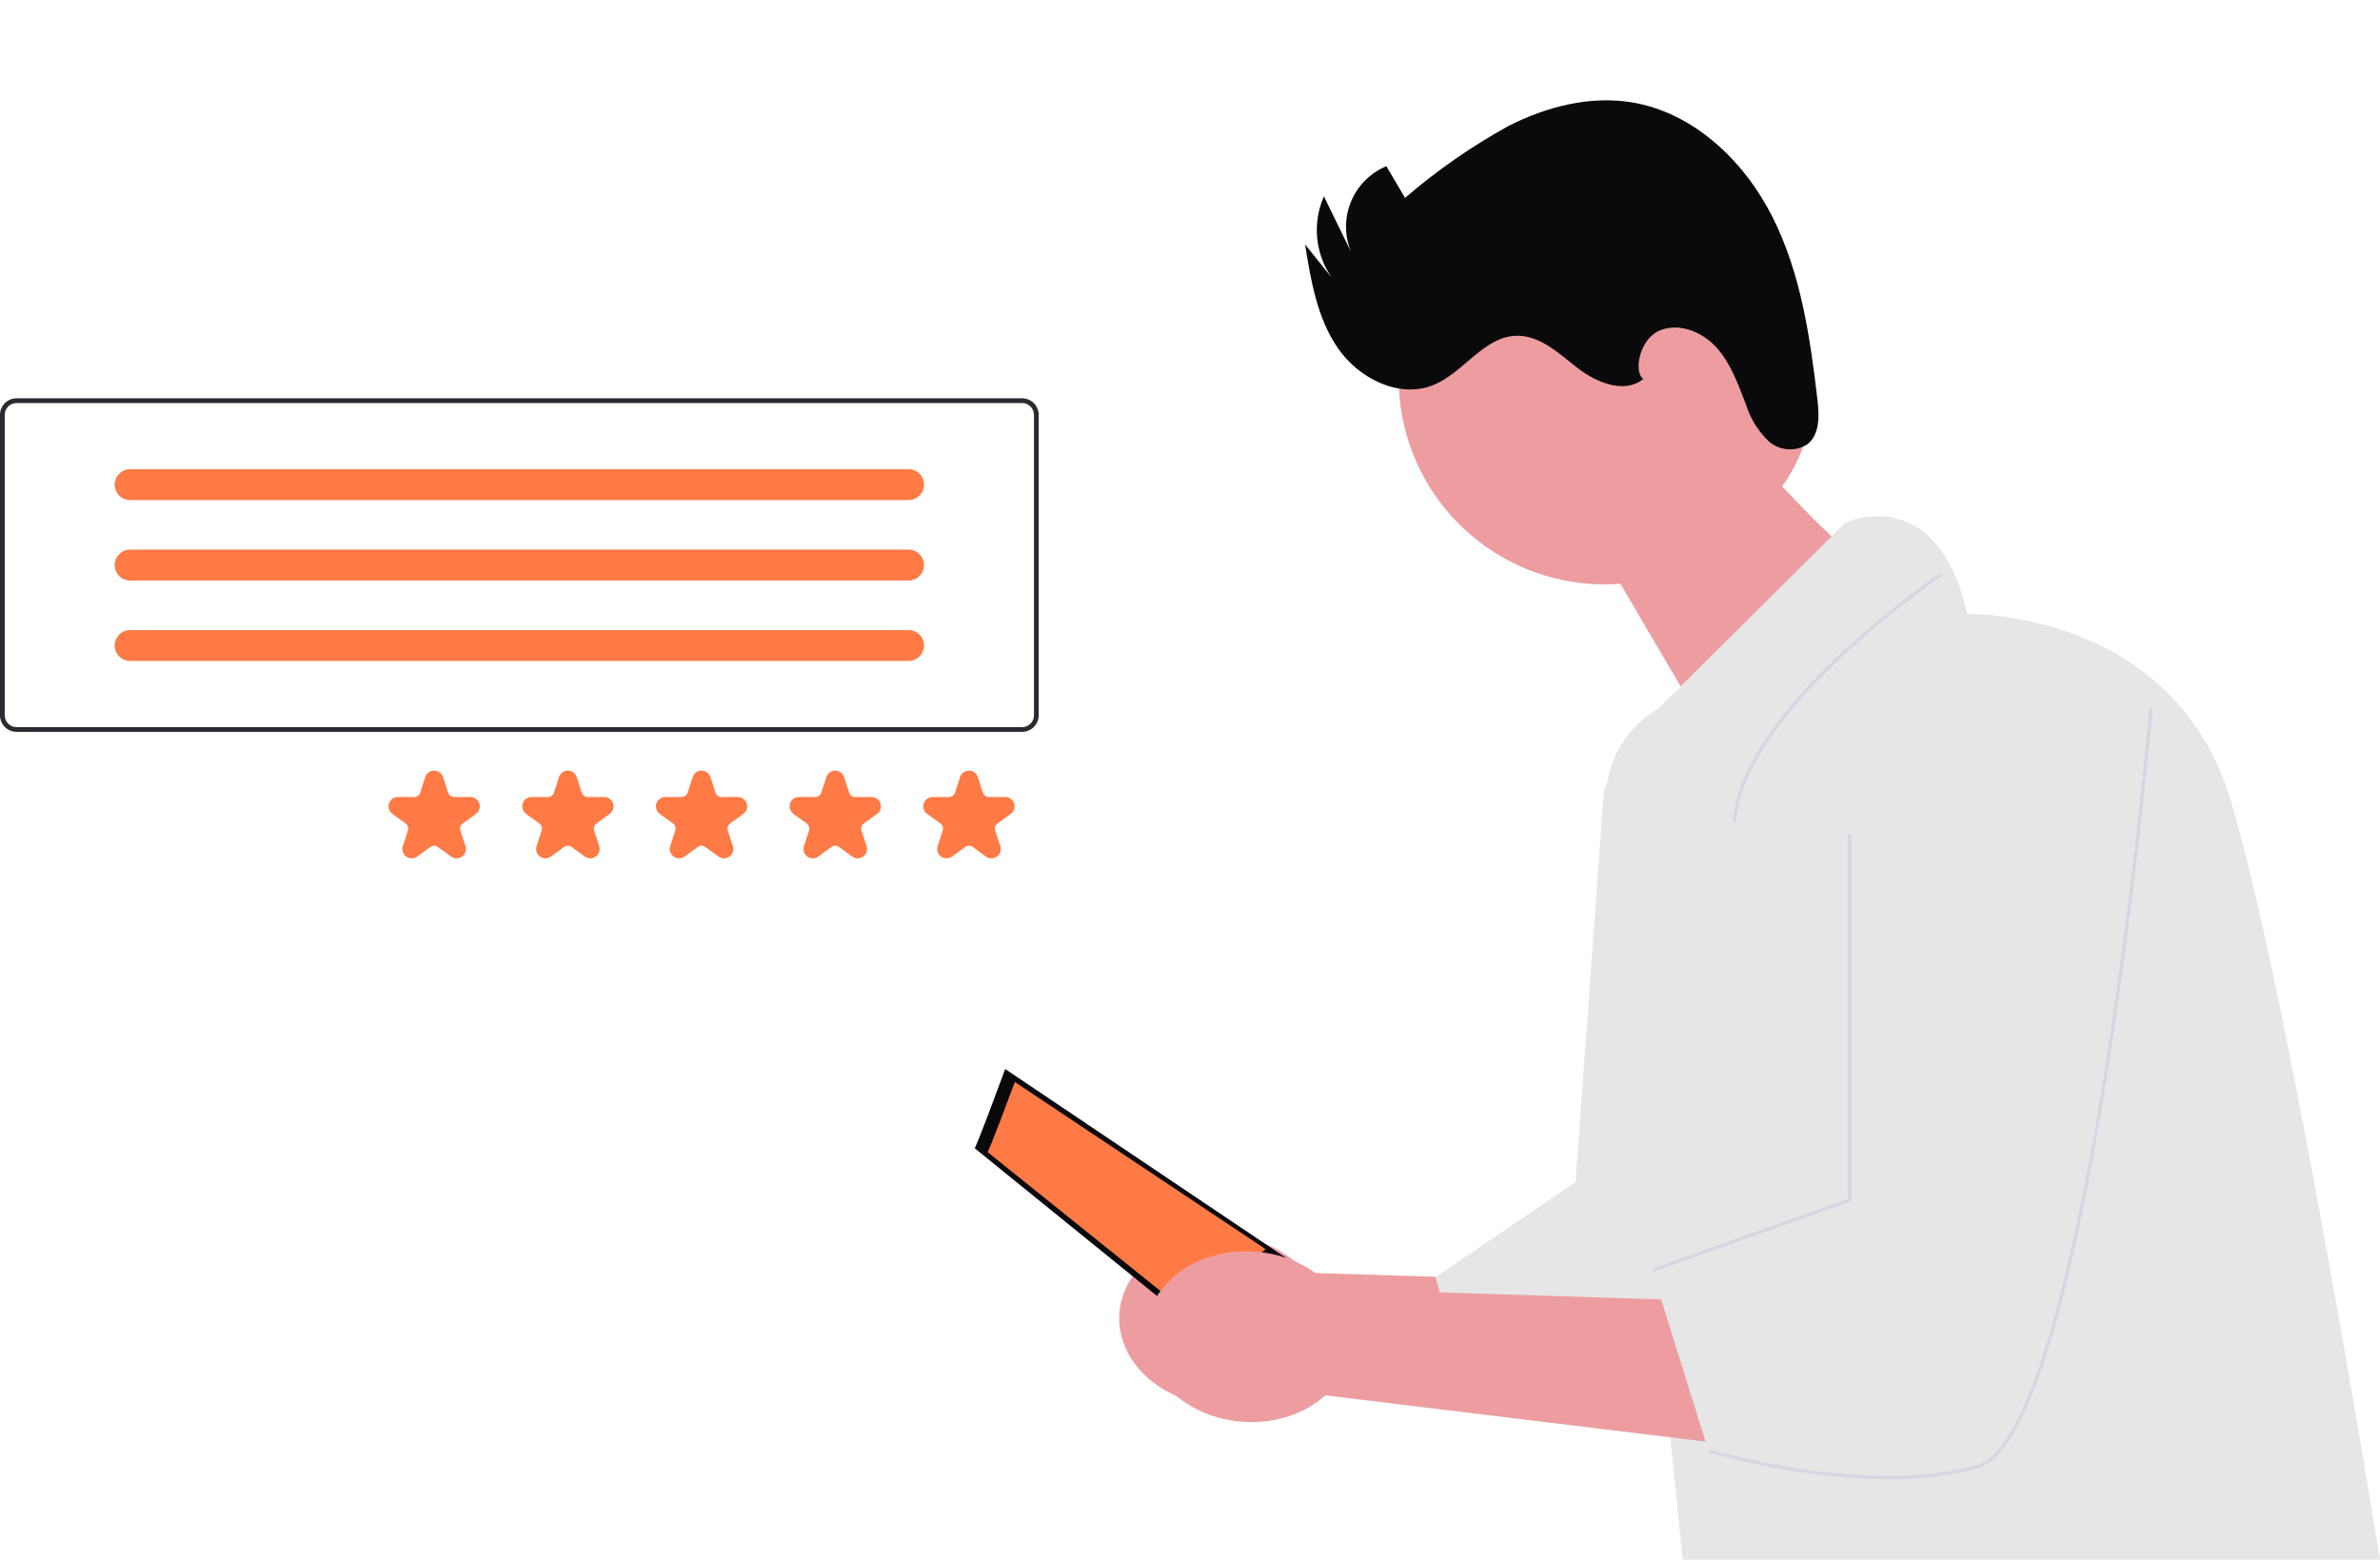
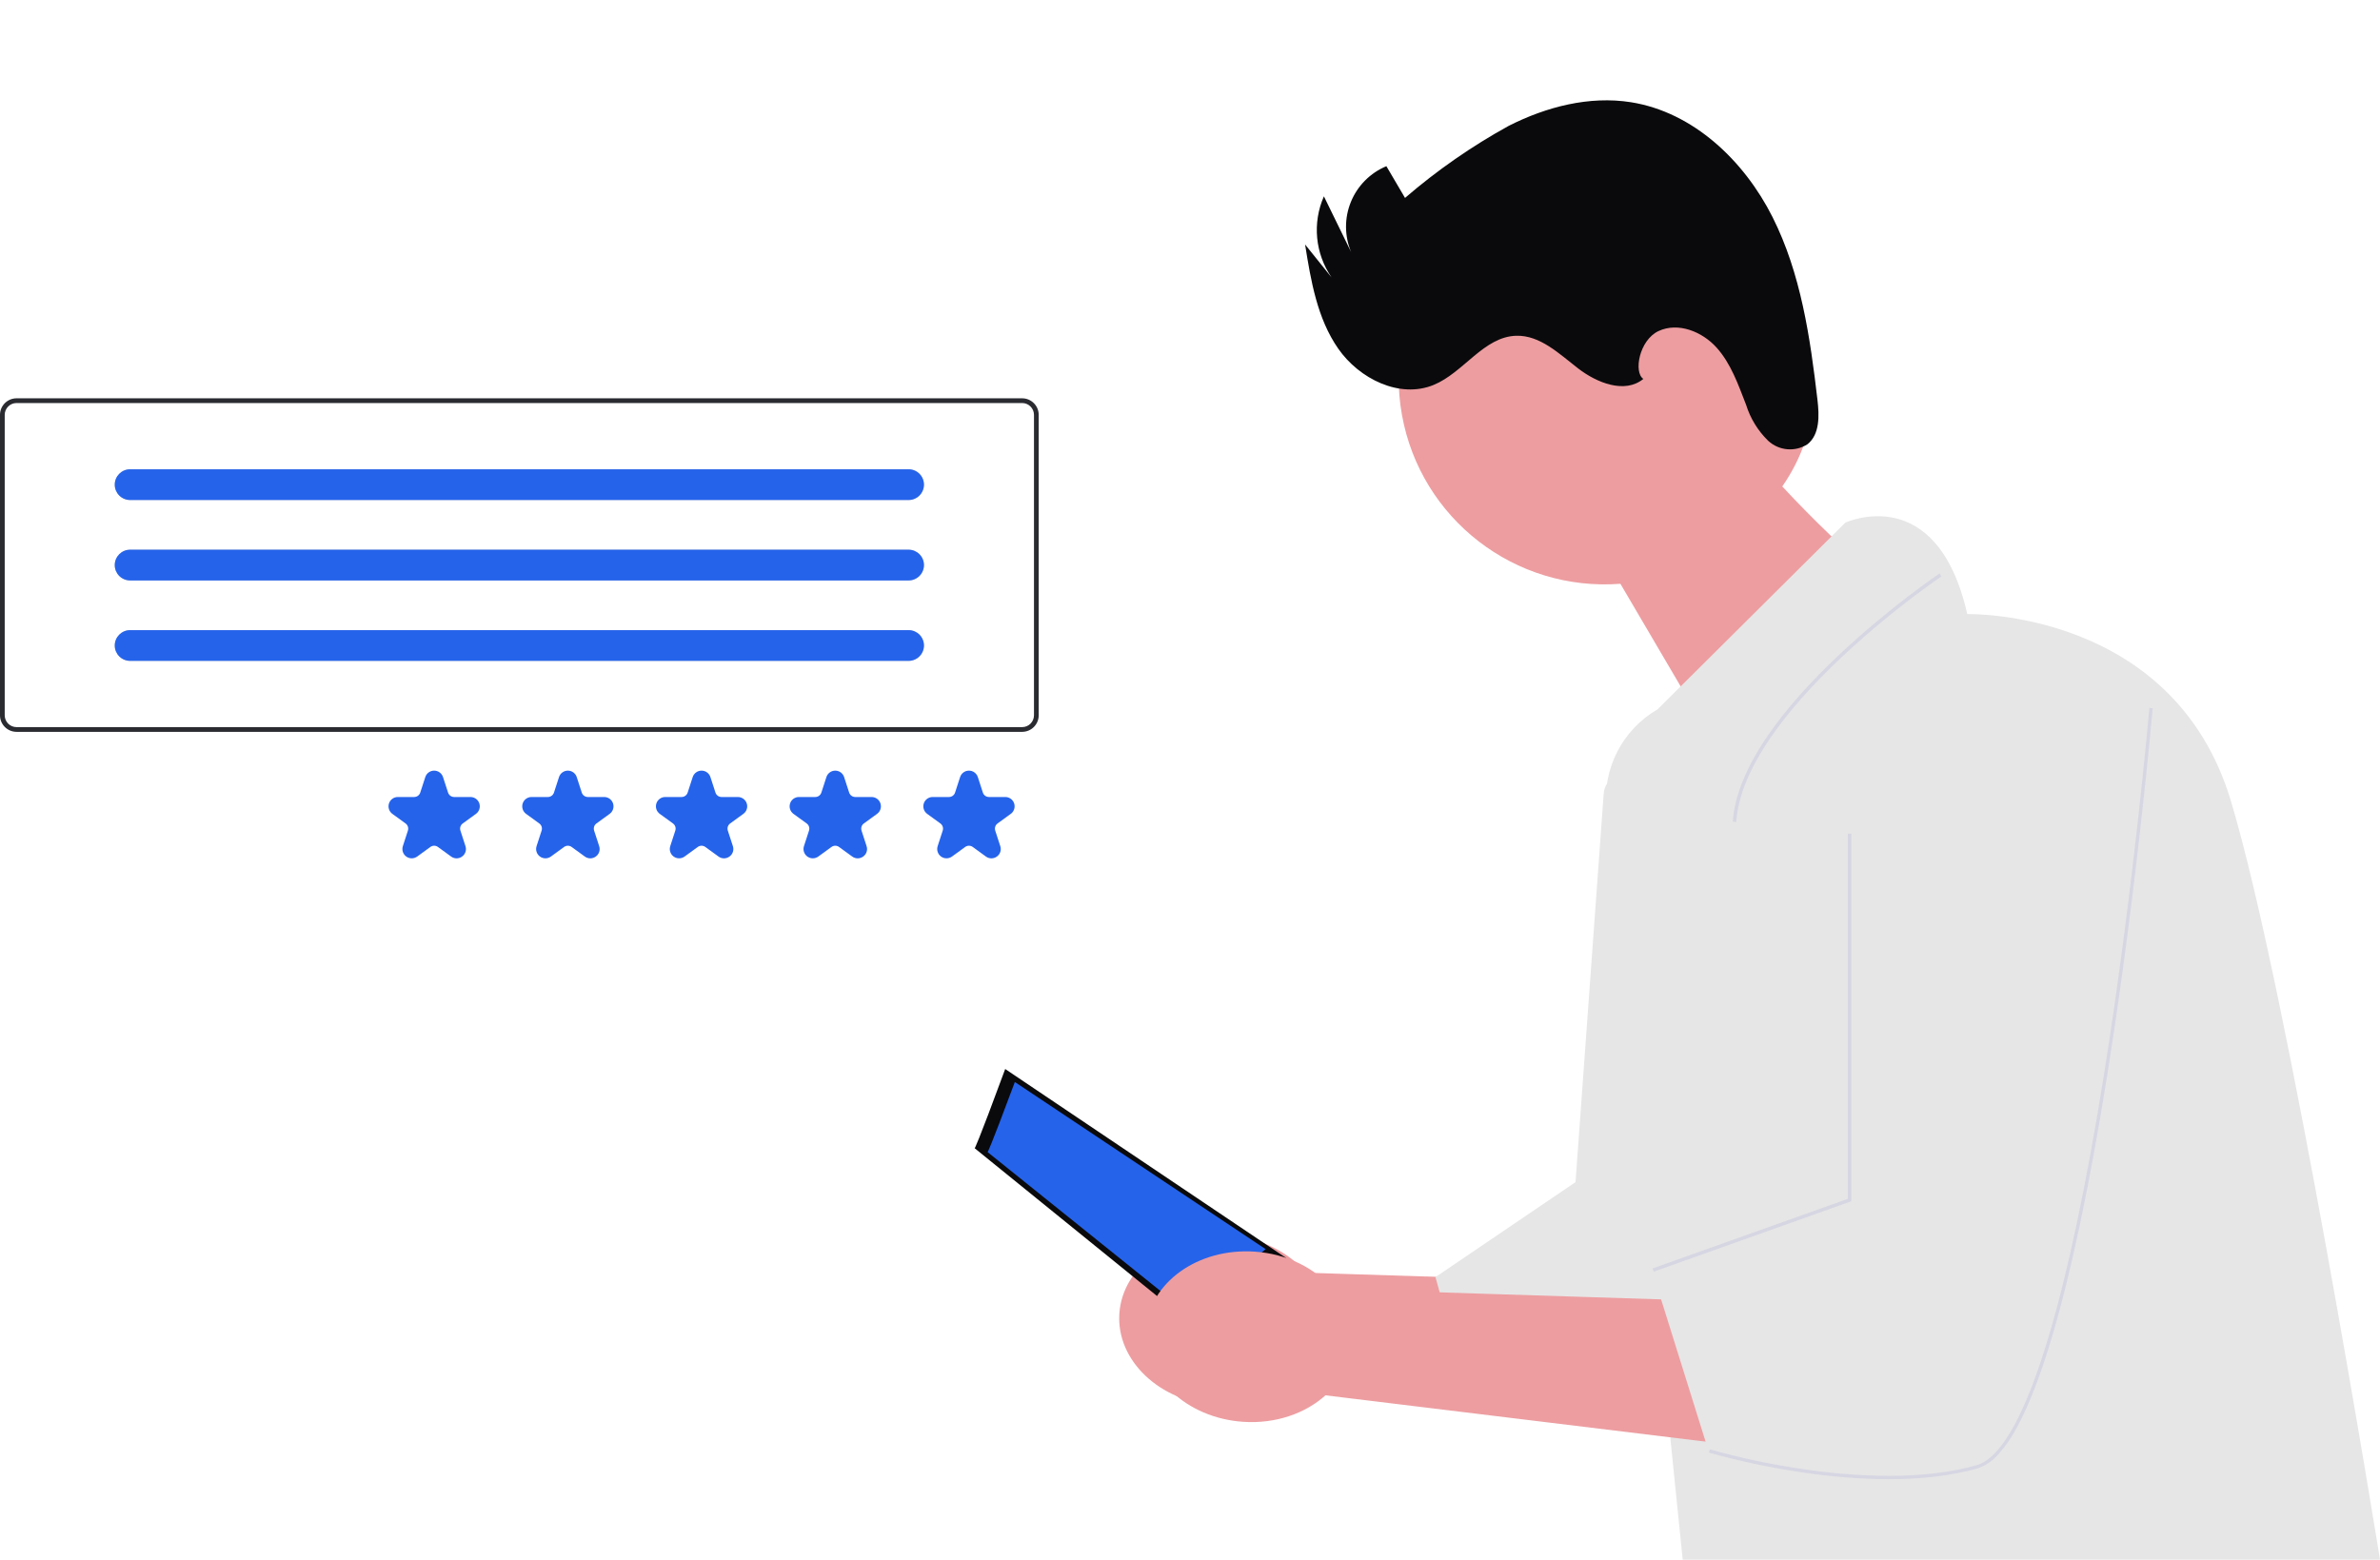
<svg xmlns="http://www.w3.org/2000/svg" viewBox="0 0 960 629.249">
  <g transform="translate(-437 -192.301)">
    <path d="M262.659,385.862l170.828,20.819-19.674-59.02-148.257-4.714c-7.074-8.356-18.392-14.176-31.486-15.06-22.912-1.548-42.523,12.569-43.8,31.529S206.522,395,229.434,396.551C242.528,397.435,254.526,393.19,262.659,385.862Z" transform="translate(698.239 362.822)" fill="#ed9da0" />
    <path d="M221.184,202.109,209.813,358.967l-56.5,38.328,12.3,44.266L320.48,459.793,262.839,212.645l-29.57-16.963a8.082,8.082,0,0,0-12.082,6.427Z" transform="translate(862.694 310.255)" fill="#e6e6e6" />
    <path d="M304.6,72.6a83.081,83.081,0,1,0-70.772,113.737l54.36,92.572,50.653-93.778a469,469,0,0,1-39.718-38.06C314.99,124.162,314.972,98.469,304.6,72.6Z" transform="translate(856.78 241.486)" fill="#ed9da0" />
    <path d="M20.849,206.978,96.6,131.652s36.888-17.214,49.184,36.888c0,0,83.036-2.142,106.319,75.326s60.164,306.169,60.164,306.169H31L.215,247.36A41.783,41.783,0,0,1,20.85,206.977h0Z" transform="translate(1084.737 271.515)" fill="#e6e6e6" />
    <path d="M119.248,230.541c.679-10.247,5.431-21.821,14.122-34.4,6.984-10.1,16.507-20.868,28.305-31.987A364.267,364.267,0,0,1,202,131.476l-.781-1.156c-.05.034-5.106,3.459-12.587,9.188-6.9,5.284-17.345,13.675-27.9,23.62-11.872,11.188-21.463,22.027-28.5,32.215-8.84,12.792-13.675,24.6-14.368,35.106Z" transform="translate(1018.084 293.359)" fill="#d6d6e3" />
    <path d="M316.386,311.7s.693-.474,12.3-31.97l113.279,76.2-34.588,29.536Z" transform="translate(513.772 343.858)" fill="#0A0A0C" />
-     <path d="M316.386,308.014s.619-.419,10.98-28.288L428.52,347.155,397.636,373.3Z" transform="translate(518.98 349.104)" fill="#FF7A45" />
+     <path d="M316.386,308.014s.619-.419,10.98-28.288L428.52,347.155,397.636,373.3Z" transform="translate(518.98 349.104)" fill="#2563EB" />
    <path d="M254.95,390.561l170.83,20.821-19.674-59.02-148.257-4.714c-7.074-8.356-18.392-14.176-31.486-15.06-22.912-1.548-42.523,12.569-43.8,31.529s16.253,35.585,39.166,37.132c13.094.884,25.093-3.361,33.226-10.689Z" transform="translate(716.694 364.676)" fill="#ed9da0" />
    <path d="M137.925,377.715V232.781S173.746,109.1,265.748,172.259c0,0-26.366,298.045-72.263,310.839s-111.12-6.5-111.12-6.5L60.1,405.408Z" transform="translate(1043.723 300.901)" fill="#e6e6e6" />
    <path d="M132.211,478.553c13.507,0,25.521-1.46,35.714-4.34a18.985,18.985,0,0,0,8.443-5.7,55.666,55.666,0,0,0,7.785-11.4c4.731-8.792,9.447-21.074,14.015-36.5,7.68-25.942,15.1-61.175,22.063-104.724,3.416-21.378,8.564-56.482,13.687-102.307,3.064-27.405,4.689-45.892,4.7-46.076l-1.327-.118c-.016.179-1.636,18.659-4.7,46.05-2.826,25.279-7.493,63.537-13.678,102.241-6.952,43.491-14.361,78.666-22.026,104.549-4.543,15.341-9.222,27.535-13.909,36.245-5.091,9.46-10.277,14.992-15.413,16.444-10.112,2.858-22.056,4.3-35.5,4.29a241.35,241.35,0,0,1-34.925-2.784,295.841,295.841,0,0,1-37.165-7.905l-.378,1.292a297.328,297.328,0,0,0,37.35,7.947,242.668,242.668,0,0,0,35.12,2.8Z" transform="translate(1066.692 310.524)" fill="#d6d6e3" />
    <path d="M153.363,388.354l79.69-28.4V211.675h-1.39V358.968L152.9,387.04Z" transform="translate(950.695 316.997)" fill="#d6d6e3" />
    <path d="M79.231,57.444C88.769,56.2,95.959,65.972,99.3,74.979s5.879,19.518,14.169,24.388c11.328,6.657,25.82-1.351,38.774.846,14.627,2.488,24.14,17.983,24.882,32.8s-5.151,29.069-10.938,42.733l-2.02-16.981a33.668,33.668,0,0,1-14.711,29.429l2.606-24.915a26.442,26.442,0,0,1-30.421,21.876l.409-14.844A245.268,245.268,0,0,1,71.162,172.8c-16.945-1.529-34.01-6.893-46.854-18.051C5.115,138.037-1.916,110.564.437,85.208S13.255,36.066,24.153,13.054C26.894,7.267,30.69.737,37.046,0A12.989,12.989,0,0,1,49.768,9.6a34.75,34.75,0,0,1-.153,17.062c-1.61,8.528-3.633,17.268-2.132,25.832s7.671,17.016,16.3,18.07S81.236,61.745,79.231,57.444Z" transform="matrix(-0.848, 0.53, -0.53, -0.848, 1197.495, 351.888)" fill="#0A0A0C" />
    <g transform="translate(437 352.994)">
      <path d="M611.32,316.069H205.7a6.688,6.688,0,0,1-6.681-6.681V188.181A6.688,6.688,0,0,1,205.7,181.5H611.32A6.688,6.688,0,0,1,618,188.181V309.388a6.688,6.688,0,0,1-6.681,6.681ZM205.7,183.409a4.777,4.777,0,0,0-4.772,4.772V309.388a4.777,4.777,0,0,0,4.772,4.772H611.32a4.777,4.777,0,0,0,4.772-4.772V188.181a4.777,4.777,0,0,0-4.772-4.772Z" transform="translate(-199.024 -181.5)" fill="#2A2B31" />
-       <path d="M390.687,374.284a3.745,3.745,0,0,1-2.208-.731l-5.322-3.867a2.579,2.579,0,0,0-3.042,0l-5.322,3.867a3.757,3.757,0,0,1-5.782-4.2l2.033-6.256a2.582,2.582,0,0,0-.94-2.894l-5.322-3.867a3.757,3.757,0,0,1,2.208-6.8h6.579a2.581,2.581,0,0,0,2.461-1.788l2.033-6.256a3.757,3.757,0,0,1,7.147,0l2.033,6.256a2.581,2.581,0,0,0,2.461,1.788h6.579a3.757,3.757,0,0,1,2.208,6.8l-5.322,3.867a2.582,2.582,0,0,0-.94,2.894l2.033,6.256a3.7,3.7,0,0,1-1.365,4.2,3.746,3.746,0,0,1-2.208.731Z" transform="translate(-206.513 -188.679)" fill="#FF7A45" />
-       <path d="M447.2,374.284a3.745,3.745,0,0,1-2.208-.731l-5.322-3.867a2.579,2.579,0,0,0-3.042,0l-5.322,3.867a3.757,3.757,0,0,1-5.782-4.2l2.033-6.256a2.582,2.582,0,0,0-.94-2.894l-5.322-3.867a3.757,3.757,0,0,1,2.208-6.8h6.578a2.581,2.581,0,0,0,2.461-1.788l2.033-6.256a3.757,3.757,0,0,1,7.146,0l2.033,6.256a2.582,2.582,0,0,0,2.461,1.788h6.578a3.757,3.757,0,0,1,2.208,6.8l-5.322,3.867a2.582,2.582,0,0,0-.94,2.894l2.033,6.256a3.7,3.7,0,0,1-1.365,4.2,3.745,3.745,0,0,1-2.208.731Z" transform="translate(-209.091 -188.679)" fill="#FF7A45" />
-       <path d="M503.7,374.284a3.746,3.746,0,0,1-2.208-.731l-5.322-3.867a2.585,2.585,0,0,0-3.042,0l-5.322,3.867a3.757,3.757,0,0,1-5.781-4.2l2.033-6.256a2.582,2.582,0,0,0-.94-2.894l-5.322-3.867a3.757,3.757,0,0,1,2.208-6.8h6.578a2.581,2.581,0,0,0,2.461-1.788l2.033-6.256a3.757,3.757,0,0,1,7.146,0l2.033,6.256a2.581,2.581,0,0,0,2.461,1.788H509.3a3.757,3.757,0,0,1,2.209,6.8l-5.322,3.867a2.582,2.582,0,0,0-.94,2.894l2.033,6.256a3.7,3.7,0,0,1-1.365,4.2A3.746,3.746,0,0,1,503.7,374.284Z" transform="translate(-211.668 -188.679)" fill="#FF7A45" />
+       <path d="M390.687,374.284a3.745,3.745,0,0,1-2.208-.731l-5.322-3.867a2.579,2.579,0,0,0-3.042,0l-5.322,3.867a3.757,3.757,0,0,1-5.782-4.2l2.033-6.256a2.582,2.582,0,0,0-.94-2.894l-5.322-3.867a3.757,3.757,0,0,1,2.208-6.8h6.579a2.581,2.581,0,0,0,2.461-1.788l2.033-6.256a3.757,3.757,0,0,1,7.147,0l2.033,6.256a2.581,2.581,0,0,0,2.461,1.788h6.579a3.757,3.757,0,0,1,2.208,6.8l-5.322,3.867a2.582,2.582,0,0,0-.94,2.894l2.033,6.256a3.7,3.7,0,0,1-1.365,4.2,3.746,3.746,0,0,1-2.208.731Z" transform="translate(-206.513 -188.679)" fill="#2563EB" />
+       <path d="M447.2,374.284a3.745,3.745,0,0,1-2.208-.731l-5.322-3.867a2.579,2.579,0,0,0-3.042,0l-5.322,3.867a3.757,3.757,0,0,1-5.782-4.2l2.033-6.256a2.582,2.582,0,0,0-.94-2.894l-5.322-3.867a3.757,3.757,0,0,1,2.208-6.8h6.578a2.581,2.581,0,0,0,2.461-1.788l2.033-6.256a3.757,3.757,0,0,1,7.146,0l2.033,6.256a2.582,2.582,0,0,0,2.461,1.788h6.578a3.757,3.757,0,0,1,2.208,6.8l-5.322,3.867a2.582,2.582,0,0,0-.94,2.894l2.033,6.256a3.7,3.7,0,0,1-1.365,4.2,3.745,3.745,0,0,1-2.208.731Z" transform="translate(-209.091 -188.679)" fill="#2563EB" />
+       <path d="M503.7,374.284a3.746,3.746,0,0,1-2.208-.731l-5.322-3.867a2.585,2.585,0,0,0-3.042,0l-5.322,3.867a3.757,3.757,0,0,1-5.781-4.2l2.033-6.256a2.582,2.582,0,0,0-.94-2.894l-5.322-3.867a3.757,3.757,0,0,1,2.208-6.8h6.578a2.581,2.581,0,0,0,2.461-1.788l2.033-6.256a3.757,3.757,0,0,1,7.146,0l2.033,6.256a2.581,2.581,0,0,0,2.461,1.788H509.3a3.757,3.757,0,0,1,2.209,6.8l-5.322,3.867a2.582,2.582,0,0,0-.94,2.894l2.033,6.256a3.7,3.7,0,0,1-1.365,4.2A3.746,3.746,0,0,1,503.7,374.284Z" transform="translate(-211.668 -188.679)" fill="#2563EB" />
      <path d="M253.727,211.5a6.2,6.2,0,1,0,0,12.407H567.721a6.2,6.2,0,1,0,0-12.407Z" transform="translate(-201.236 -182.868)" fill="#ccc" />
      <path d="M253.727,245.5a6.2,6.2,0,1,0,0,12.407H567.721a6.2,6.2,0,1,0,0-12.407Z" transform="translate(-201.236 -184.419)" fill="#ccc" />
      <path d="M253.727,279.5a6.2,6.2,0,1,0,0,12.407H567.721a6.2,6.2,0,1,0,0-12.407Z" transform="translate(-201.236 -185.97)" fill="#ccc" />
-       <path d="M253.727,211.5a6.2,6.2,0,1,0,0,12.407H567.721a6.2,6.2,0,1,0,0-12.407Z" transform="translate(-201.236 -182.868)" fill="#FF7A45" />
-       <path d="M253.727,245.5a6.2,6.2,0,1,0,0,12.407H567.721a6.2,6.2,0,1,0,0-12.407Z" transform="translate(-201.236 -184.419)" fill="#FF7A45" />
-       <path d="M253.727,279.5a6.2,6.2,0,1,0,0,12.407H567.721a6.2,6.2,0,1,0,0-12.407Z" transform="translate(-201.236 -185.97)" fill="#FF7A45" />
-       <path d="M503.7,374.284a3.746,3.746,0,0,1-2.208-.731l-5.322-3.867a2.585,2.585,0,0,0-3.042,0l-5.322,3.867a3.757,3.757,0,0,1-5.781-4.2l2.033-6.256a2.582,2.582,0,0,0-.94-2.894l-5.322-3.867a3.757,3.757,0,0,1,2.208-6.8h6.578a2.581,2.581,0,0,0,2.461-1.788l2.033-6.256a3.757,3.757,0,0,1,7.146,0l2.033,6.256a2.581,2.581,0,0,0,2.461,1.788H509.3a3.757,3.757,0,0,1,2.209,6.8l-5.322,3.867a2.582,2.582,0,0,0-.94,2.894l2.033,6.256a3.7,3.7,0,0,1-1.365,4.2A3.746,3.746,0,0,1,503.7,374.284Z" transform="translate(-157.737 -188.679)" fill="#FF7A45" />
-       <path d="M503.7,374.284a3.746,3.746,0,0,1-2.208-.731l-5.322-3.867a2.585,2.585,0,0,0-3.042,0l-5.322,3.867a3.757,3.757,0,0,1-5.781-4.2l2.033-6.256a2.582,2.582,0,0,0-.94-2.894l-5.322-3.867a3.757,3.757,0,0,1,2.208-6.8h6.578a2.581,2.581,0,0,0,2.461-1.788l2.033-6.256a3.757,3.757,0,0,1,7.146,0l2.033,6.256a2.581,2.581,0,0,0,2.461,1.788H509.3a3.757,3.757,0,0,1,2.209,6.8l-5.322,3.867a2.582,2.582,0,0,0-.94,2.894l2.033,6.256a3.7,3.7,0,0,1-1.365,4.2A3.746,3.746,0,0,1,503.7,374.284Z" transform="translate(-103.806 -188.679)" fill="#FF7A45" />
+       <path d="M253.727,211.5a6.2,6.2,0,1,0,0,12.407H567.721a6.2,6.2,0,1,0,0-12.407Z" transform="translate(-201.236 -182.868)" fill="#2563EB" />
+       <path d="M253.727,245.5a6.2,6.2,0,1,0,0,12.407H567.721a6.2,6.2,0,1,0,0-12.407Z" transform="translate(-201.236 -184.419)" fill="#2563EB" />
+       <path d="M253.727,279.5a6.2,6.2,0,1,0,0,12.407H567.721a6.2,6.2,0,1,0,0-12.407Z" transform="translate(-201.236 -185.97)" fill="#2563EB" />
+       <path d="M503.7,374.284a3.746,3.746,0,0,1-2.208-.731l-5.322-3.867a2.585,2.585,0,0,0-3.042,0l-5.322,3.867a3.757,3.757,0,0,1-5.781-4.2l2.033-6.256a2.582,2.582,0,0,0-.94-2.894l-5.322-3.867a3.757,3.757,0,0,1,2.208-6.8h6.578a2.581,2.581,0,0,0,2.461-1.788l2.033-6.256a3.757,3.757,0,0,1,7.146,0l2.033,6.256a2.581,2.581,0,0,0,2.461,1.788H509.3a3.757,3.757,0,0,1,2.209,6.8l-5.322,3.867a2.582,2.582,0,0,0-.94,2.894l2.033,6.256a3.7,3.7,0,0,1-1.365,4.2A3.746,3.746,0,0,1,503.7,374.284Z" transform="translate(-157.737 -188.679)" fill="#2563EB" />
+       <path d="M503.7,374.284a3.746,3.746,0,0,1-2.208-.731l-5.322-3.867a2.585,2.585,0,0,0-3.042,0l-5.322,3.867a3.757,3.757,0,0,1-5.781-4.2l2.033-6.256a2.582,2.582,0,0,0-.94-2.894l-5.322-3.867a3.757,3.757,0,0,1,2.208-6.8h6.578a2.581,2.581,0,0,0,2.461-1.788l2.033-6.256a3.757,3.757,0,0,1,7.146,0l2.033,6.256a2.581,2.581,0,0,0,2.461,1.788H509.3a3.757,3.757,0,0,1,2.209,6.8l-5.322,3.867a2.582,2.582,0,0,0-.94,2.894l2.033,6.256a3.7,3.7,0,0,1-1.365,4.2A3.746,3.746,0,0,1,503.7,374.284Z" transform="translate(-103.806 -188.679)" fill="#2563EB" />
    </g>
  </g>
</svg>
